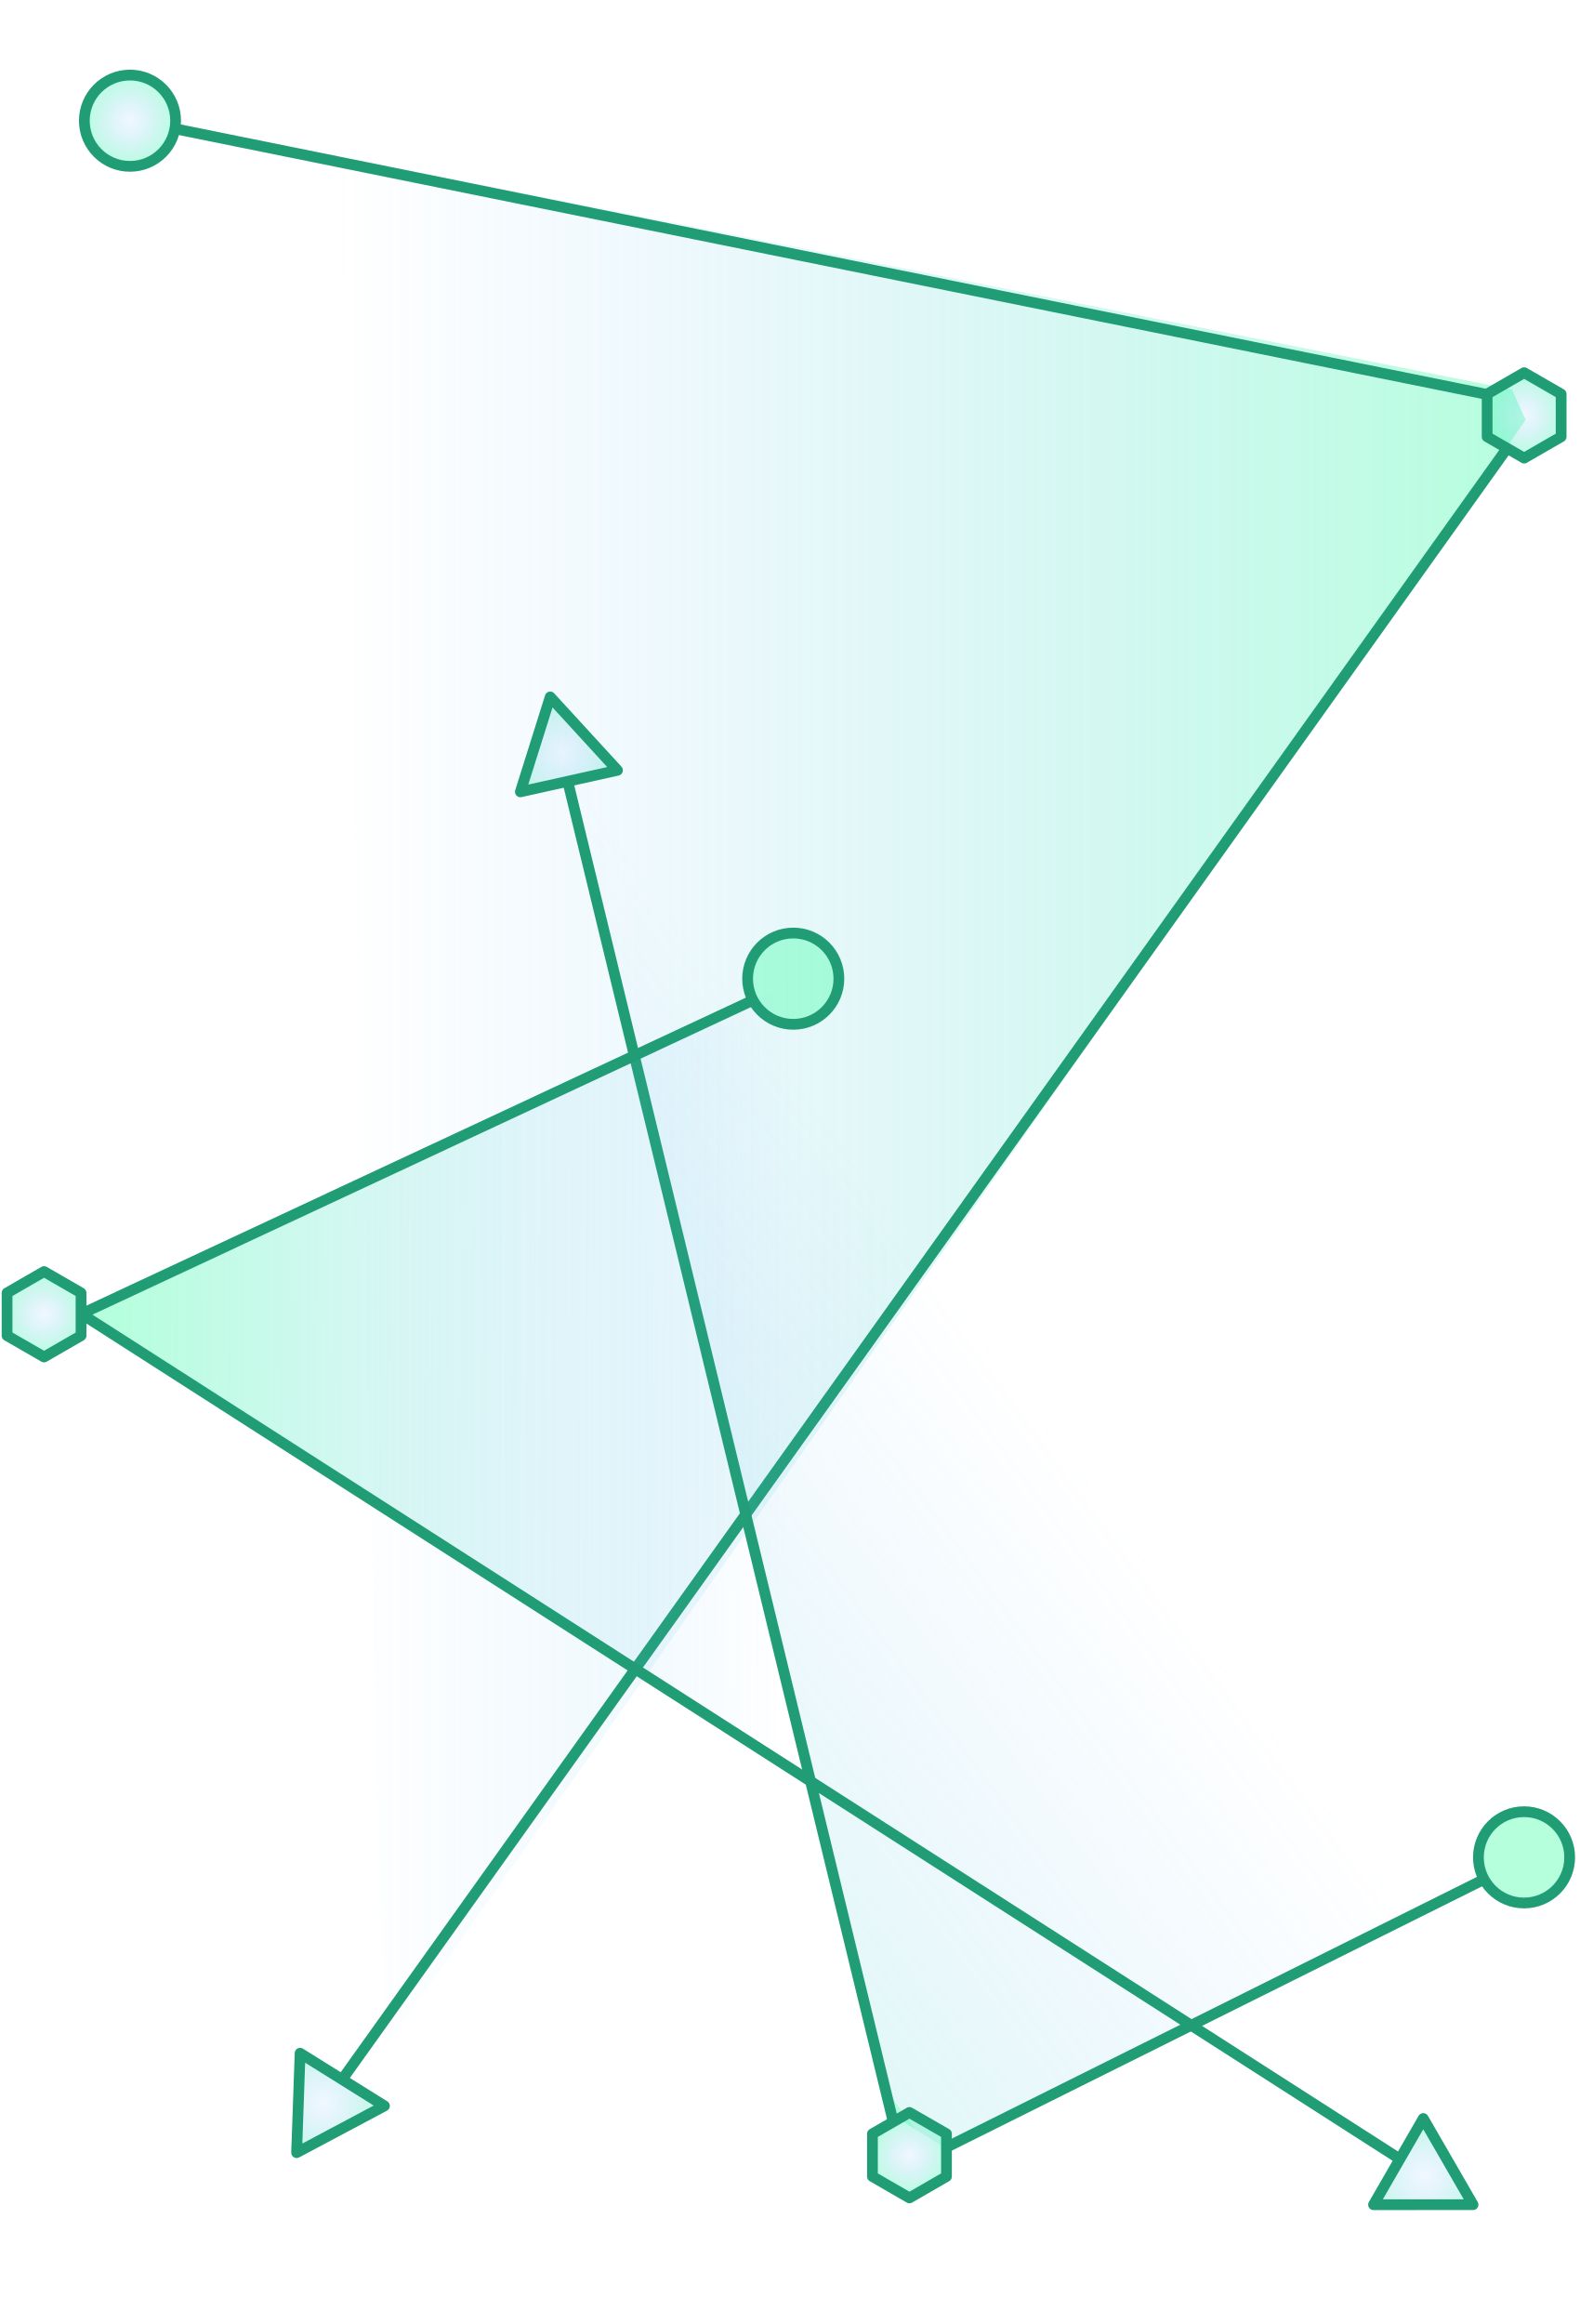
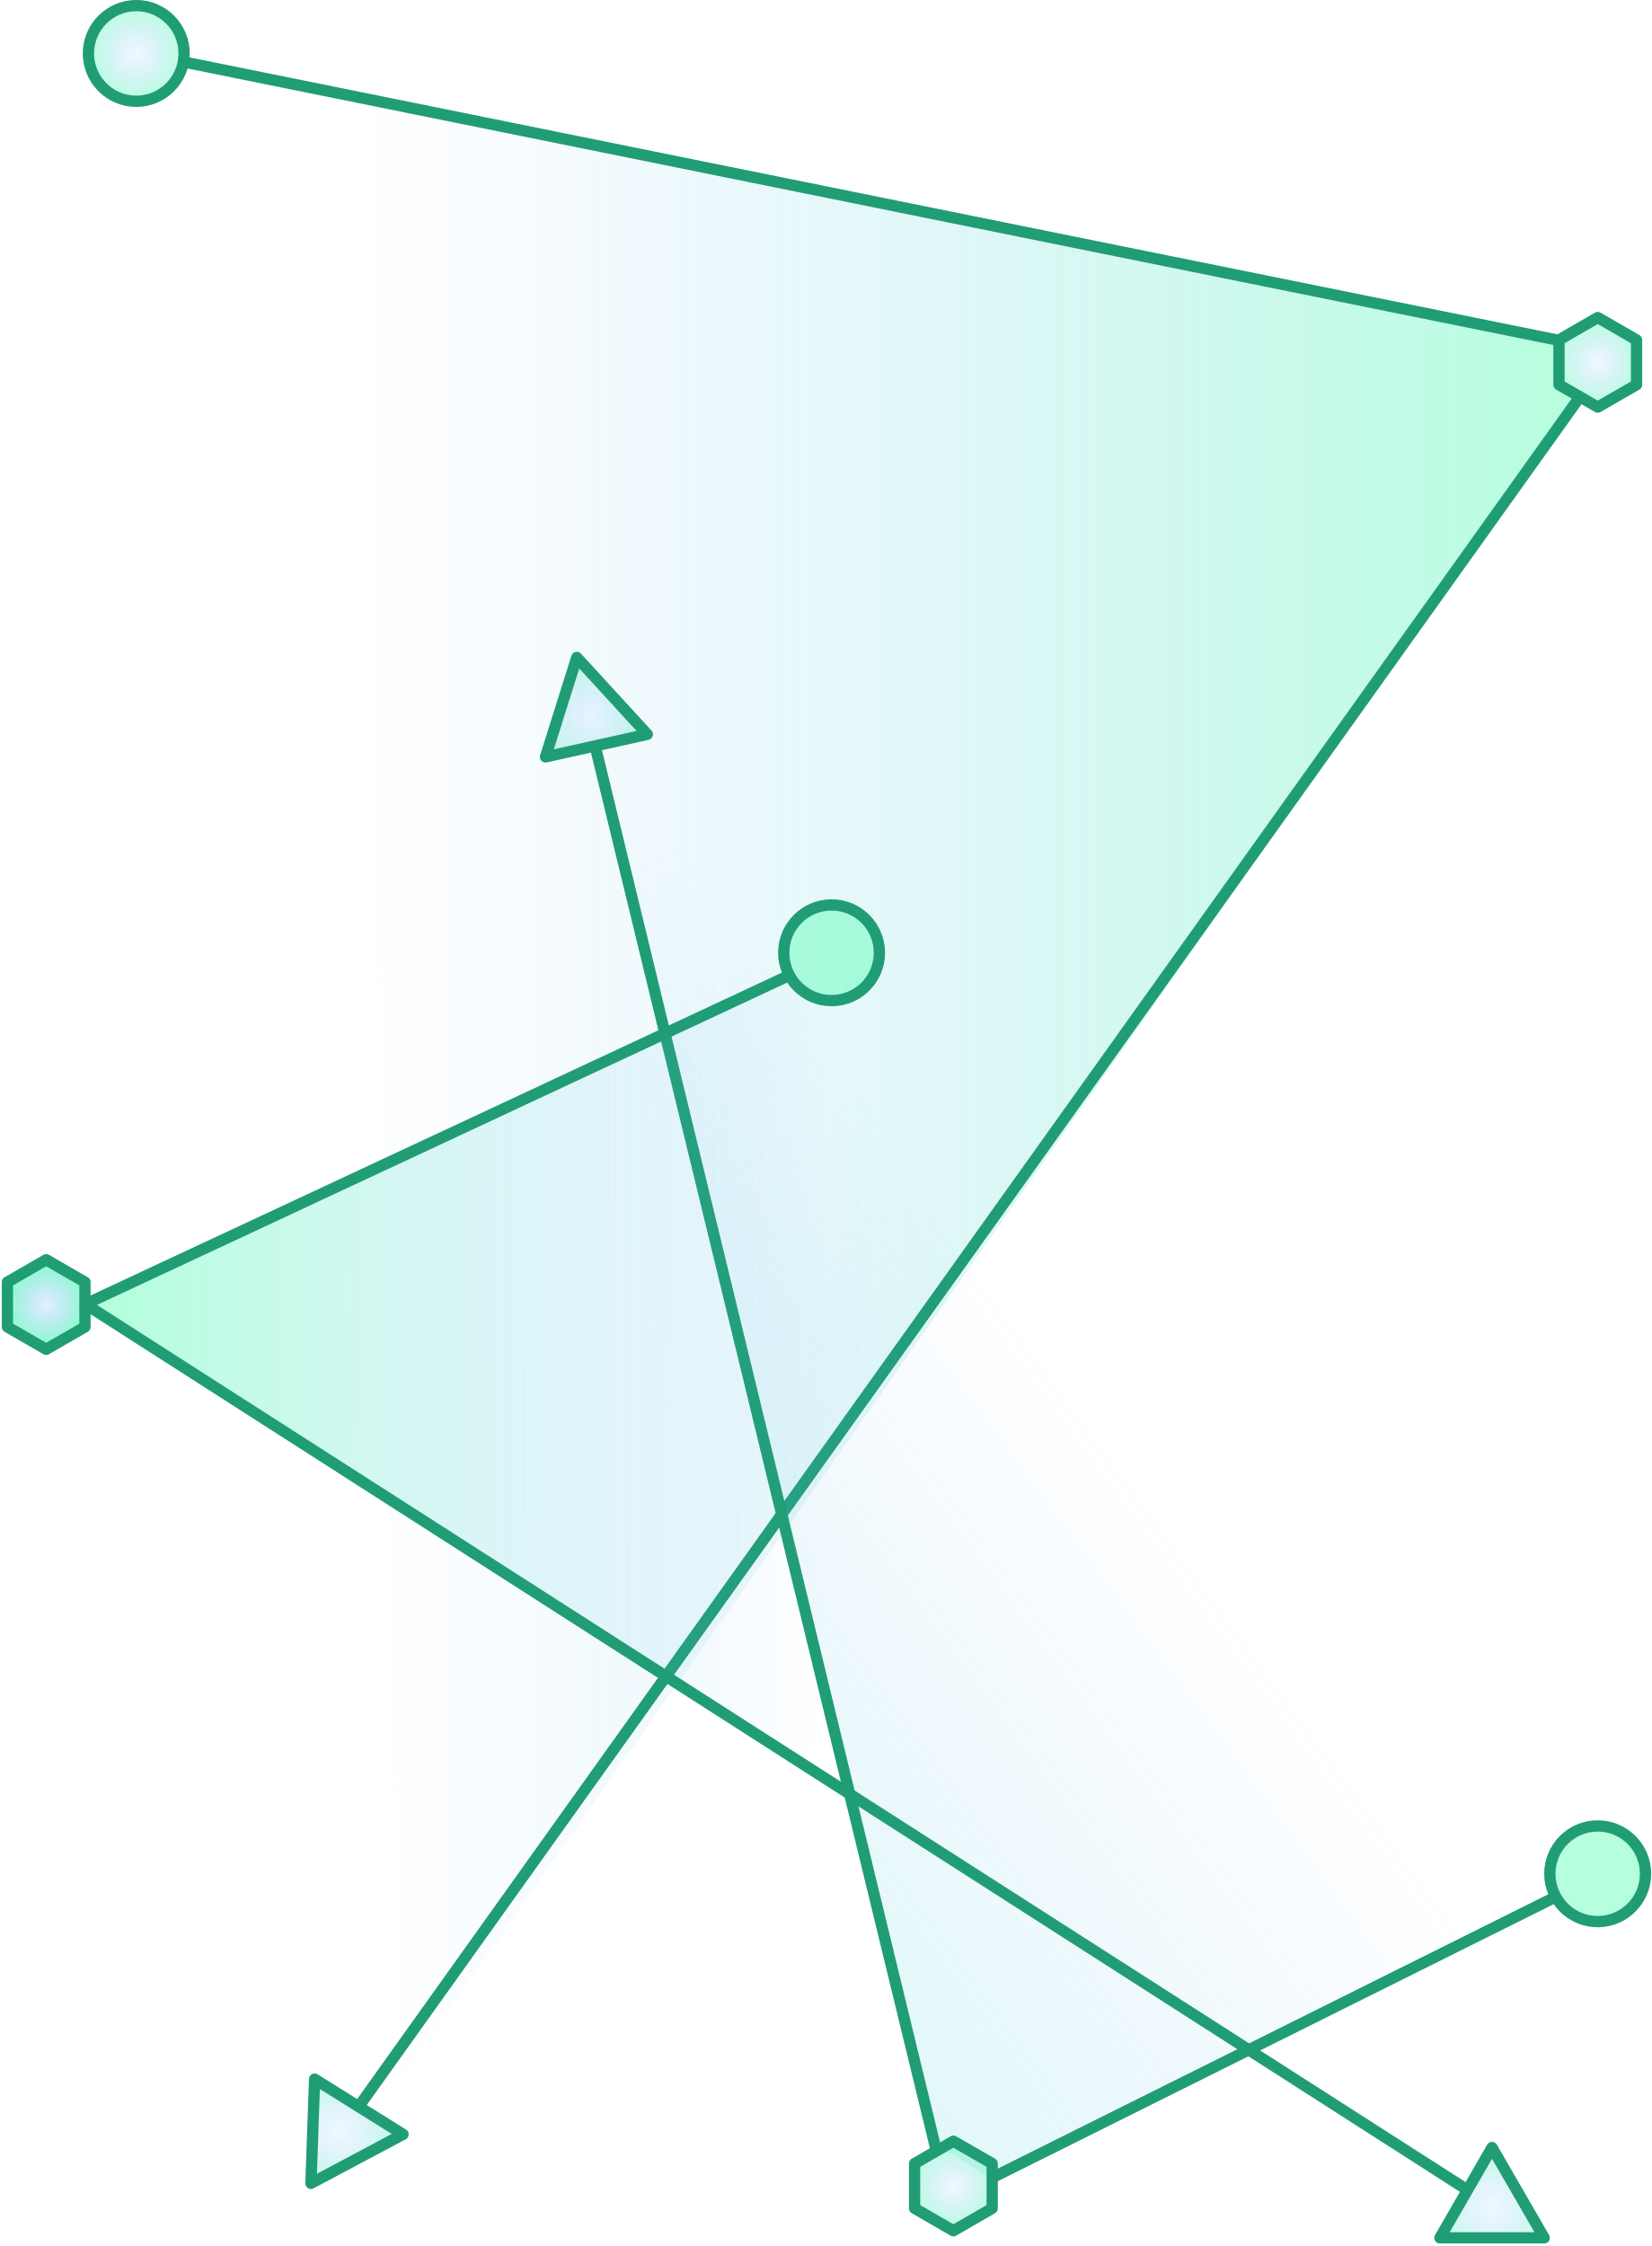
- <svg xmlns="http://www.w3.org/2000/svg" width="340px" height="500px" viewBox="0 0 340 500" version="1.1">
+ <svg xmlns="http://www.w3.org/2000/svg" width="339px" height="461px" viewBox="0 0 339 461" version="1.1">
  <defs>
    <linearGradient x1="0%" y1="50%" x2="100%" y2="50%" id="linearGradient-1">
      <stop stop-color="#6DB2FF" stop-opacity="0" offset="0%" />
      <stop stop-color="#46FFAA" stop-opacity="0.4" offset="100%" />
    </linearGradient>
    <linearGradient x1="71.439%" y1="64.136%" x2="38.696%" y2="100%" id="linearGradient-2">
      <stop stop-color="#6DB2FF" stop-opacity="0" offset="0%" />
      <stop stop-color="#5CD4D9" stop-opacity="0.178" offset="100%" />
      <stop stop-color="#55E2CB" stop-opacity="0.247" offset="100%" />
      <stop stop-color="#46FFAA" stop-opacity="0.4" offset="100%" />
    </linearGradient>
    <radialGradient cx="-8505.193%" cy="-16.904%" fx="-8505.193%" fy="-16.904%" r="50%" id="radialGradient-3">
      <stop stop-color="#6DB2FF" stop-opacity="0.1" offset="0%" />
      <stop stop-color="#46FFAA" stop-opacity="0.4" offset="100%" />
    </radialGradient>
    <linearGradient x1="45.008%" y1="49.886%" x2="1.812%" y2="49.724%" id="linearGradient-4">
      <stop stop-color="#6DB2FF" stop-opacity="0" offset="0%" />
      <stop stop-color="#46FFAA" stop-opacity="0.4" offset="100%" />
    </linearGradient>
    <radialGradient cx="37.883%" cy="46.078%" fx="37.883%" fy="46.078%" r="71.779%" gradientTransform="translate(0.378834,0.46078),scale(1,0.918741),translate(-0.378834,-0.46078)" id="radialGradient-5">
      <stop stop-color="#6DB2FF" stop-opacity="0.1" offset="2%" />
      <stop stop-color="#46FFAA" stop-opacity="0.4" offset="100%" />
    </radialGradient>
    <radialGradient cx="50%" cy="50%" fx="50%" fy="50%" r="54.02%" gradientTransform="translate(0.5,0.5),scale(1,0.866159),translate(-0.5,-0.5)" id="radialGradient-6">
      <stop stop-color="#6DB2FF" stop-opacity="0.1" offset="0%" />
      <stop stop-color="#46FFAA" stop-opacity="0.4" offset="100%" />
    </radialGradient>
    <radialGradient cx="37.832%" cy="46.078%" fx="37.832%" fy="46.078%" r="71.779%" gradientTransform="translate(0.378323,0.46078),scale(1,0.918741),translate(-0.378323,-0.46078)" id="radialGradient-7">
      <stop stop-color="#6DB2FF" stop-opacity="0.1" offset="2%" />
      <stop stop-color="#46FFAA" stop-opacity="0.4" offset="100%" />
    </radialGradient>
    <radialGradient cx="37.712%" cy="52.127%" fx="37.712%" fy="52.127%" r="72.074%" gradientTransform="translate(0.377121,0.521274),scale(1,0.914125),rotate(11.48),translate(-0.377121,-0.521274)" id="radialGradient-8">
      <stop stop-color="#6DB2FF" stop-opacity="0.1" offset="2%" />
      <stop stop-color="#46FFAA" stop-opacity="0.4" offset="100%" />
    </radialGradient>
    <radialGradient cx="50.008%" cy="50.025%" fx="50.008%" fy="50.025%" r="50%" id="radialGradient-9">
      <stop stop-color="#6DB2FF" stop-opacity="0.1" offset="0%" />
      <stop stop-color="#46FFAA" stop-opacity="0.4" offset="100%" />
    </radialGradient>
    <radialGradient cx="-8199.44%" cy="-979.786%" fx="-8199.44%" fy="-979.786%" r="50%" id="radialGradient-10">
      <stop stop-color="#6DB2FF" stop-opacity="0.1" offset="0%" />
      <stop stop-color="#46FFAA" stop-opacity="0.4" offset="100%" />
    </radialGradient>
    <radialGradient cx="49.969%" cy="50%" fx="49.969%" fy="50%" r="53.986%" gradientTransform="translate(0.499686,0.5),scale(1,0.866703),translate(-0.499686,-0.5)" id="radialGradient-11">
      <stop stop-color="#6DB2FF" stop-opacity="0.1" offset="0%" />
      <stop stop-color="#46FFAA" stop-opacity="0.4" offset="100%" />
    </radialGradient>
  </defs>
  <g id="Page-1" stroke="none" stroke-width="1" fill="none" fill-rule="evenodd">
-     <g id="ev-lines" transform="translate(1, 16)">
-       <polyline id="Path" fill="url(#linearGradient-1)" points="81.592 425.03 327.31 74.332 324.353 67.818 72.12 17.55" />
+     <g id="ev-lines" transform="translate(1, 1)">
+       <polyline id="Path" fill="url(#linearGradient-1)" points="81.592 425.03 323.621 80.281 318.406 77.221 318.406 68.852 72.12 17.55" />
      <path d="M36.709,11.717 L319.67,69" id="Path" stroke="#209D75" stroke-width="2.315" stroke-linejoin="round" />
      <path d="M323.31,80.44 L72.293,431.859" id="Path" stroke="#209D75" stroke-width="2.315" stroke-linejoin="round" />
      <polyline id="Path" fill="url(#linearGradient-2)" points="317.986 388.609 201.447 445.496 190.551 438.717 120.97 151.25" />
      <path d="M120.96,151.25 L191.21,440.5" id="Path" stroke="#209D75" stroke-width="2.315" stroke-linejoin="round" />
      <path d="M319.02,388 L202.67,445.98" id="Path" stroke="#209D75" stroke-width="2.315" stroke-linejoin="round" />
      <g id="Group-3" transform="translate(159, 184)">
        <circle id="Oval" fill="url(#radialGradient-3)" cx="10.7" cy="10.56" r="9.82" />
        <circle id="Oval" stroke="#209D75" stroke-width="2.315" stroke-linejoin="round" cx="10.7" cy="10.56" r="9.82" />
      </g>
      <polyline id="Path" fill="url(#linearGradient-4)" points="187.76 186.5 16.51 266.63 354.25 483.52" />
      <polyline id="Path" stroke="#209D75" stroke-width="2.315" stroke-linejoin="round" points="160.379 199.5 16.51 266.681 300.25 448.52" />
      <g id="Group-2" transform="translate(307, 454) rotate(36) translate(-307, -454) translate(297, 443)">
        <polygon id="Path" fill="url(#radialGradient-5)" points="0.25 0.52 2.49 21.81 19.81 9.22" />
        <polygon id="Path" stroke="#209D75" stroke-width="2.315" stroke-linejoin="round" points="2.49 21.81 19.81 9.22 0.25 0.52" />
      </g>
+       <polyline id="Path" fill="url(#radialGradient-6)" points="8.48 275.95 16.44 271.36 16.44 262.16 8.48 257.57 0.52 262.16 0.52 271.36 8.48 275.95" />
      <polyline id="Path" fill="url(#radialGradient-6)" points="8.48 275.95 16.44 271.36 16.44 262.16 8.48 257.57 0.52 262.16 0.52 271.36 8.48 275.95" />
      <polygon id="Path" stroke="#209D75" stroke-width="2.315" stroke-linejoin="round" points="8.48 275.95 16.44 271.36 16.44 262.16 8.48 257.57 0.52 262.16 0.52 271.36" />
      <polygon id="Path" fill="url(#radialGradient-7)" transform="translate(70.78, 437.645) rotate(9) translate(-70.78, -437.645) " points="61 427 63.24 448.29 80.56 435.7" />
      <polygon id="Path" stroke="#209D75" stroke-width="2.315" stroke-linejoin="round" transform="translate(71.78, 437.645) rotate(8) translate(-71.78, -437.645) " points="64.24 448.29 81.56 435.7 62 427" />
      <g id="Group-4" transform="translate(122.666, 145.9688) rotate(12) translate(-122.666, -145.9688) translate(112.166, 134.4688)">
        <polygon id="Path" fill="url(#radialGradient-8)" points="2.85 0.83 0.81 22.14 20.29 13.26" />
        <polygon id="Path" stroke="#209D75" stroke-width="2.315" stroke-linejoin="round" points="2.85 0.83 0.81 22.14 20.29 13.26" />
      </g>
      <g id="Group-5" transform="translate(17, 0)">
        <circle id="Oval" fill="url(#radialGradient-9)" cx="9.97" cy="9.97" r="9.82" />
        <circle id="Oval" stroke="#209D75" stroke-width="2.315" stroke-linejoin="round" cx="9.97" cy="9.97" r="9.82" />
      </g>
      <g id="Group" transform="translate(317, 373)">
        <circle id="Oval" fill="url(#radialGradient-10)" cx="9.96" cy="10.6" r="9.82" />
        <circle id="Oval" stroke="#209D75" stroke-width="2.315" stroke-linejoin="round" cx="9.96" cy="10.6" r="9.82" />
      </g>
      <polyline id="Path" fill="url(#radialGradient-6)" points="326.98 82.56 334.94 77.97 334.94 68.77 326.98 64.18 319.02 68.77 319.02 77.97 326.98 82.56" />
      <polygon id="Path" stroke="#209D75" stroke-width="2.315" stroke-linejoin="round" points="326.98 82.56 334.94 77.97 334.94 68.77 326.98 64.18 319.02 68.77 319.02 77.97" />
      <polyline id="Path" fill="url(#radialGradient-11)" points="194.7 456.87 202.67 452.27 202.67 443.08 194.7 438.49 186.74 443.08 186.74 452.27 194.7 456.87" />
      <polygon id="Path" stroke="#209D75" stroke-width="2.315" stroke-linejoin="round" points="194.7 456.87 202.67 452.27 202.67 443.08 194.7 438.49 186.74 443.08 186.74 452.27" />
    </g>
  </g>
</svg>
